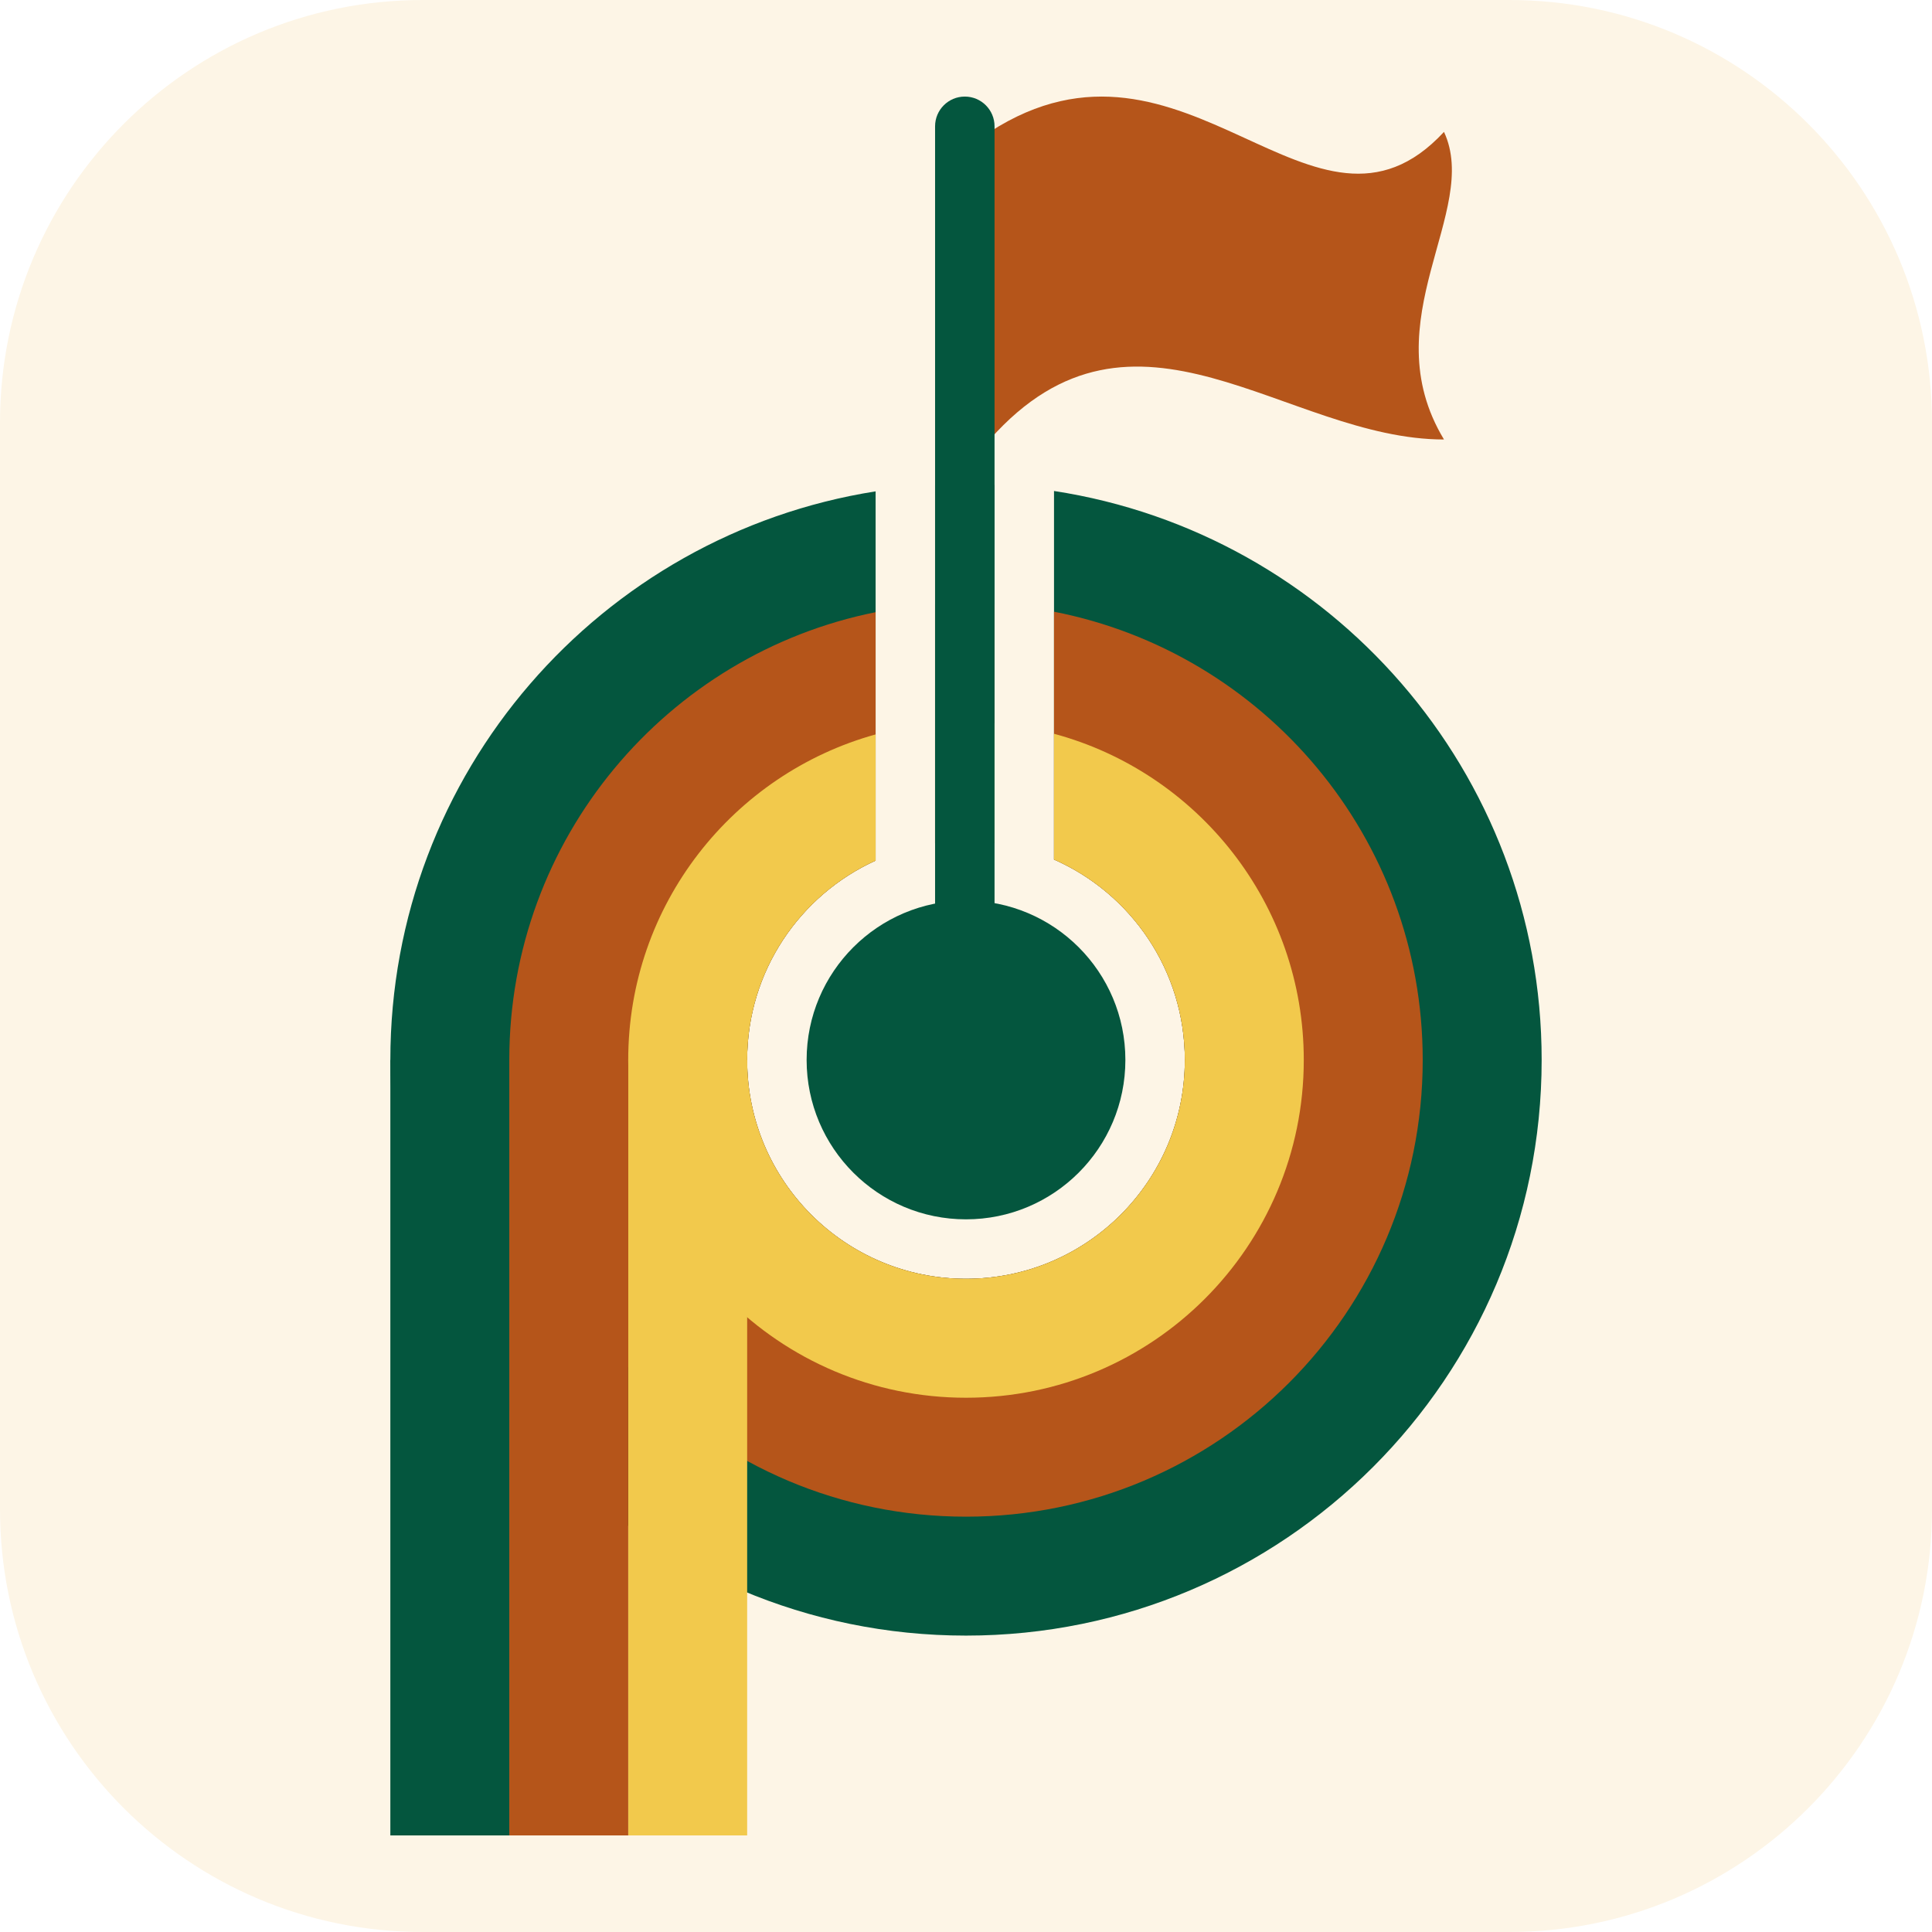
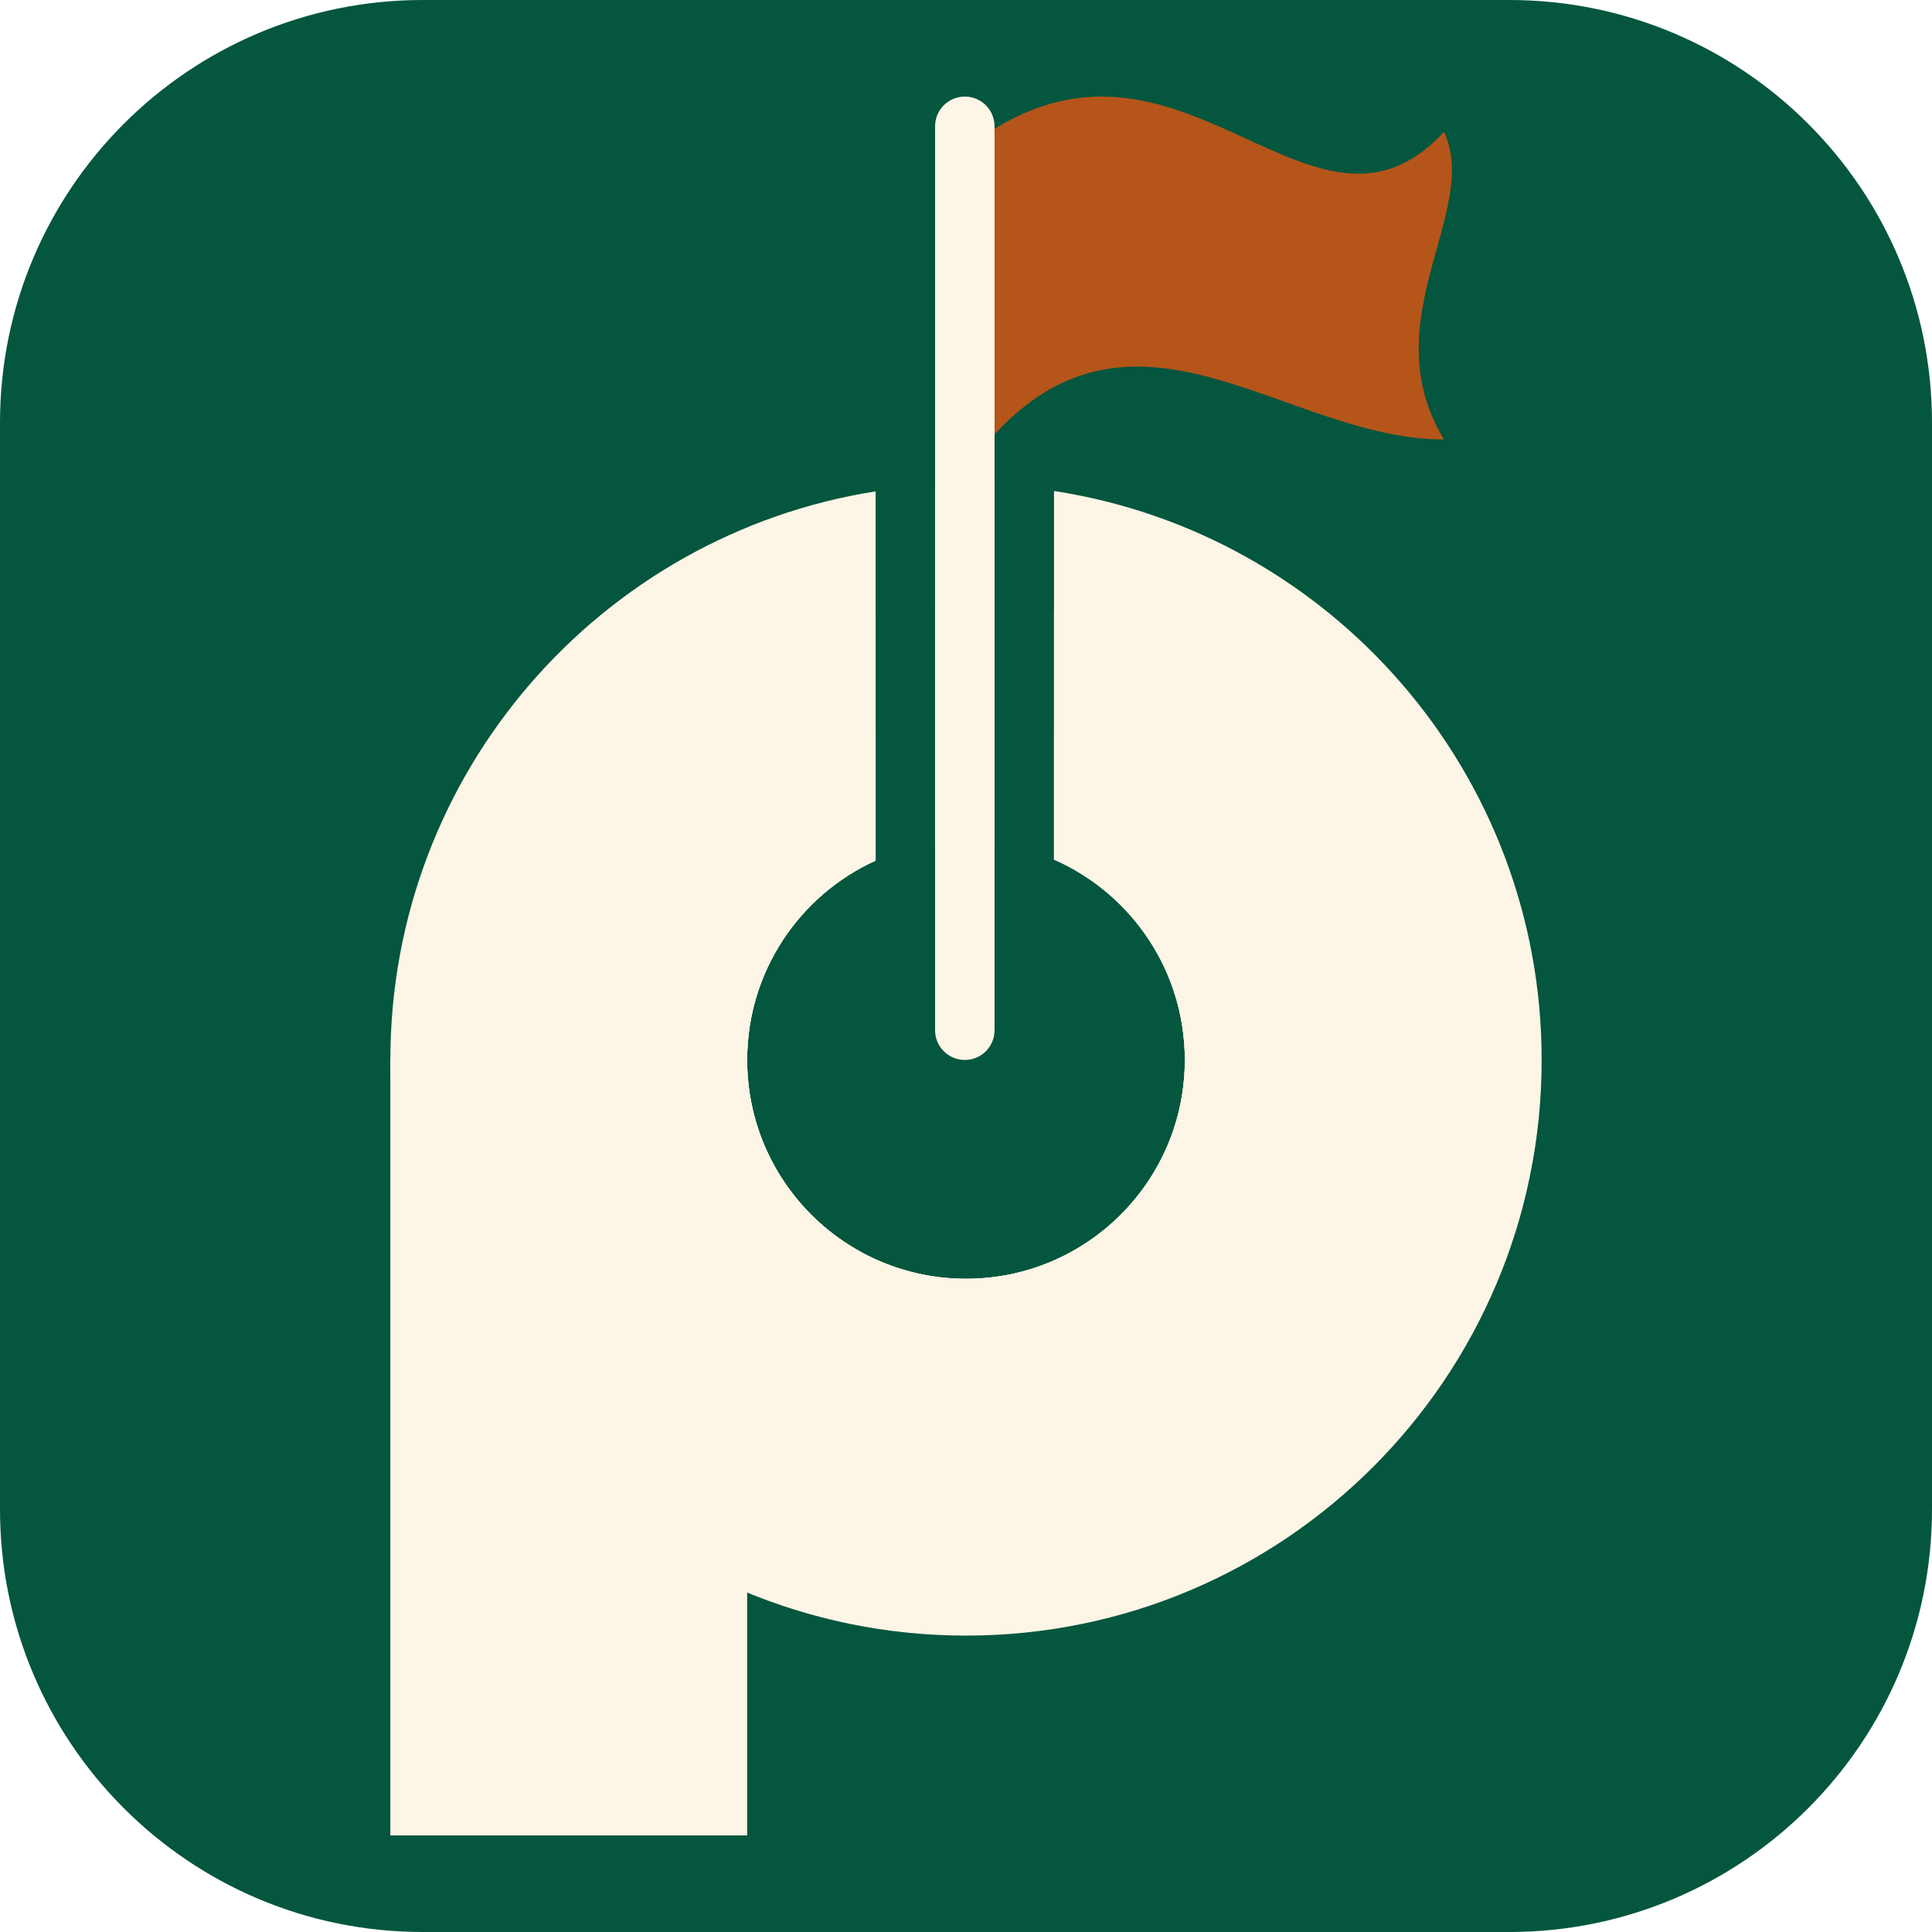
<svg xmlns="http://www.w3.org/2000/svg" viewBox="-164.1 -40.6 812.2 812.2">
-   <rect x="-164.1" y="-40.6" width="812.2" height="812.2" rx="177.7" fill="#FDF5E6" />
-   <path d="M279 165.807C395.09 183.617 484 283.924 484 404.996C484 538.649 375.653 646.996 242 646.996C108.347 646.996 0 538.649 0 404.996C0 284.272 88.4 184.195 204 165.963V321.187C172.15 335.651 150 367.736 150 404.996C150 455.806 191.19 496.996 242 496.996C292.81 496.996 334 455.806 334 404.996C334 367.348 311.386 334.981 279 320.739V165.807ZM242 162.996C246.024 162.996 250.024 163.095 254 163.289V313.772C250.072 313.261 246.067 312.996 242 312.996C237.587 312.996 233.247 313.307 229 313.907V163.34C233.304 163.112 237.639 162.996 242 162.996Z" fill="#04563E" />
-   <path d="M279 216.562C367.335 233.807 434 311.618 434 405C434 511.039 348.039 597 242 597C135.961 597 50 511.039 50 405C50 311.971 116.163 234.394 204 216.76V321.19C172.15 335.655 150 367.74 150 405C150 455.81 191.19 497 242 497C292.81 497 334 455.81 334 405C334 367.352 311.386 334.985 279 320.743V216.562ZM242 213C246.03 213 250.031 213.124 254 213.369V313.776C250.072 313.265 246.067 313 242 313C237.587 313 233.247 313.31 229 313.911V213.434C233.296 213.146 237.631 213 242 213Z" fill="#B5551A" />
-   <path d="M242 338C279.004 338 309.002 367.997 309.002 405.001C309.002 442.005 279.004 472.002 242 472.002C204.996 472.002 174.999 442.005 174.999 405.001C174.999 367.997 204.996 338 242 338Z" fill="#04563E" />
-   <rect x="100" y="405" width="50" height="326" fill="#F2C94C" />
-   <rect x="50" y="405" width="50" height="326" fill="#B5551A" />
-   <rect y="405" width="50" height="326" fill="#04563E" />
-   <path d="M279 267.869C339.483 284.148 384 339.375 384 405C384 483.424 320.424 547 242 547C163.576 547 100 483.424 100 405C100 339.738 144.027 284.761 204 268.145V321.19C172.15 335.655 150 367.74 150 405C150 455.81 191.19 497 242 497C292.81 497 334 455.81 334 405C334 367.352 311.386 334.985 279 320.743V267.869ZM242 263C246.042 263 250.044 263.171 254 263.502V313.776C250.072 313.265 246.067 313 242 313C237.587 313 233.247 313.31 229 313.911V263.588C233.281 263.199 237.617 263 242 263Z" fill="#F2C94C" />
+   <rect x="-164.1" y="-40.6" width="812.2" height="812.2" rx="177.7" fill="#04563E" />
+   <path d="M279 165.807C395.09 183.617 484 283.924 484 404.996C484 538.649 375.653 646.996 242 646.996C108.347 646.996 0 538.649 0 404.996C0 284.272 88.4 184.195 204 165.963V321.187C172.15 335.651 150 367.736 150 404.996C150 455.806 191.19 496.996 242 496.996C292.81 496.996 334 455.806 334 404.996C334 367.348 311.386 334.981 279 320.739V165.807ZM242 162.996C246.024 162.996 250.024 163.095 254 163.289V313.772C250.072 313.261 246.067 312.996 242 312.996C237.587 312.996 233.247 313.307 229 313.907V163.34C233.304 163.112 237.639 162.996 242 162.996Z" fill="#FDF5E6" />
+   <path d="M279 216.562C367.335 233.807 434 311.618 434 405C434 511.039 348.039 597 242 597C135.961 597 50 511.039 50 405C50 311.971 116.163 234.394 204 216.76V321.19C172.15 335.655 150 367.74 150 405C150 455.81 191.19 497 242 497C292.81 497 334 455.81 334 405C334 367.352 311.386 334.985 279 320.743V216.562ZM242 213C246.03 213 250.031 213.124 254 213.369V313.776C250.072 313.265 246.067 313 242 313C237.587 313 233.247 313.31 229 313.911V213.434C233.296 213.146 237.631 213 242 213Z" fill="#FDF5E6" />
+   <rect y="405" width="150" height="326" fill="#FDF5E6" />
+   <path d="M279 267.869C339.483 284.148 384 339.375 384 405C384 483.424 320.424 547 242 547C163.576 547 100 483.424 100 405C100 339.738 144.027 284.761 204 268.145V321.19C172.15 335.655 150 367.74 150 405C150 455.81 191.19 497 242 497C292.81 497 334 455.81 334 405C334 367.352 311.386 334.985 279 320.743V267.869ZM242 263C246.042 263 250.044 263.171 254 263.502V313.776C250.072 313.265 246.067 313 242 313C237.587 313 233.247 313.31 229 313.911V263.588C233.281 263.199 237.617 263 242 263Z" fill="#FDF5E6" />
  <path d="M252 14.845V144.159C313.119 75.202 376.469 144.159 442.942 144.159C412.606 93.931 458.5 48.164 442.942 14.845C388.5 73.664 334.533 -38.511 252 14.845Z" fill="#B5551A" />
-   <rect x="229" width="25" height="405" rx="12.5" fill="#04563E" />
+   <rect x="229" width="25" height="405" rx="12.5" fill="#FDF5E6" />
</svg>
